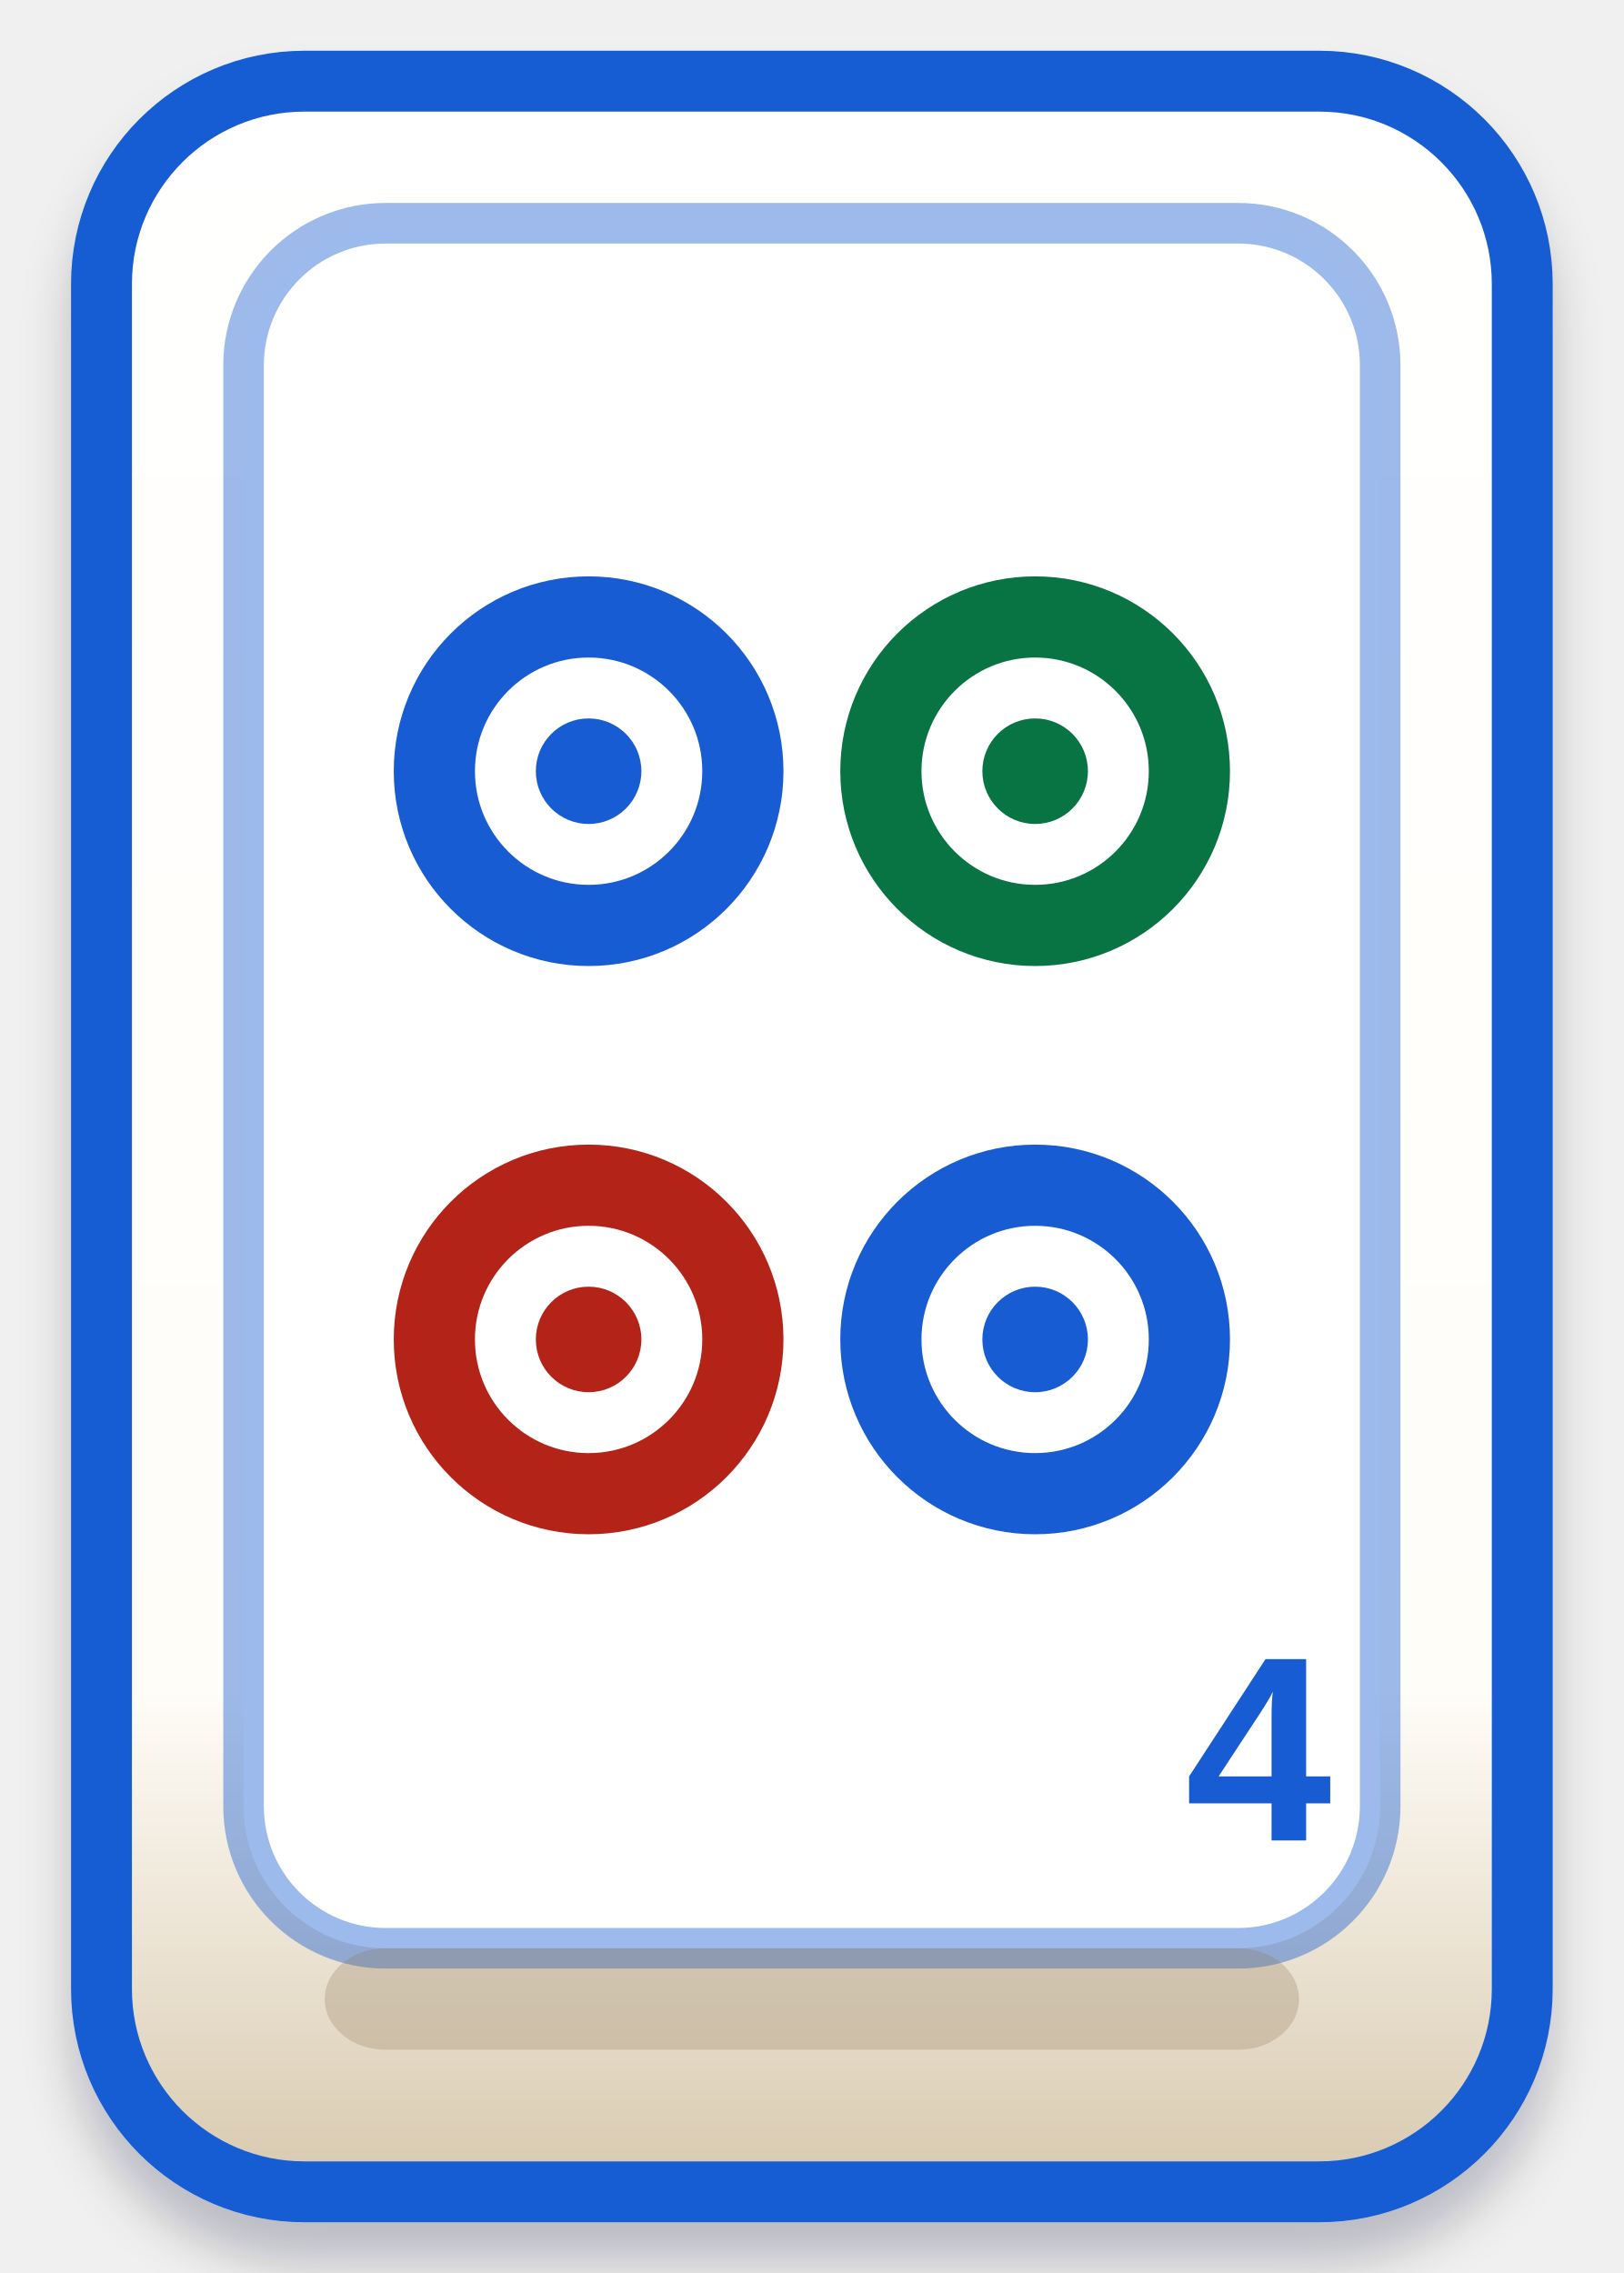
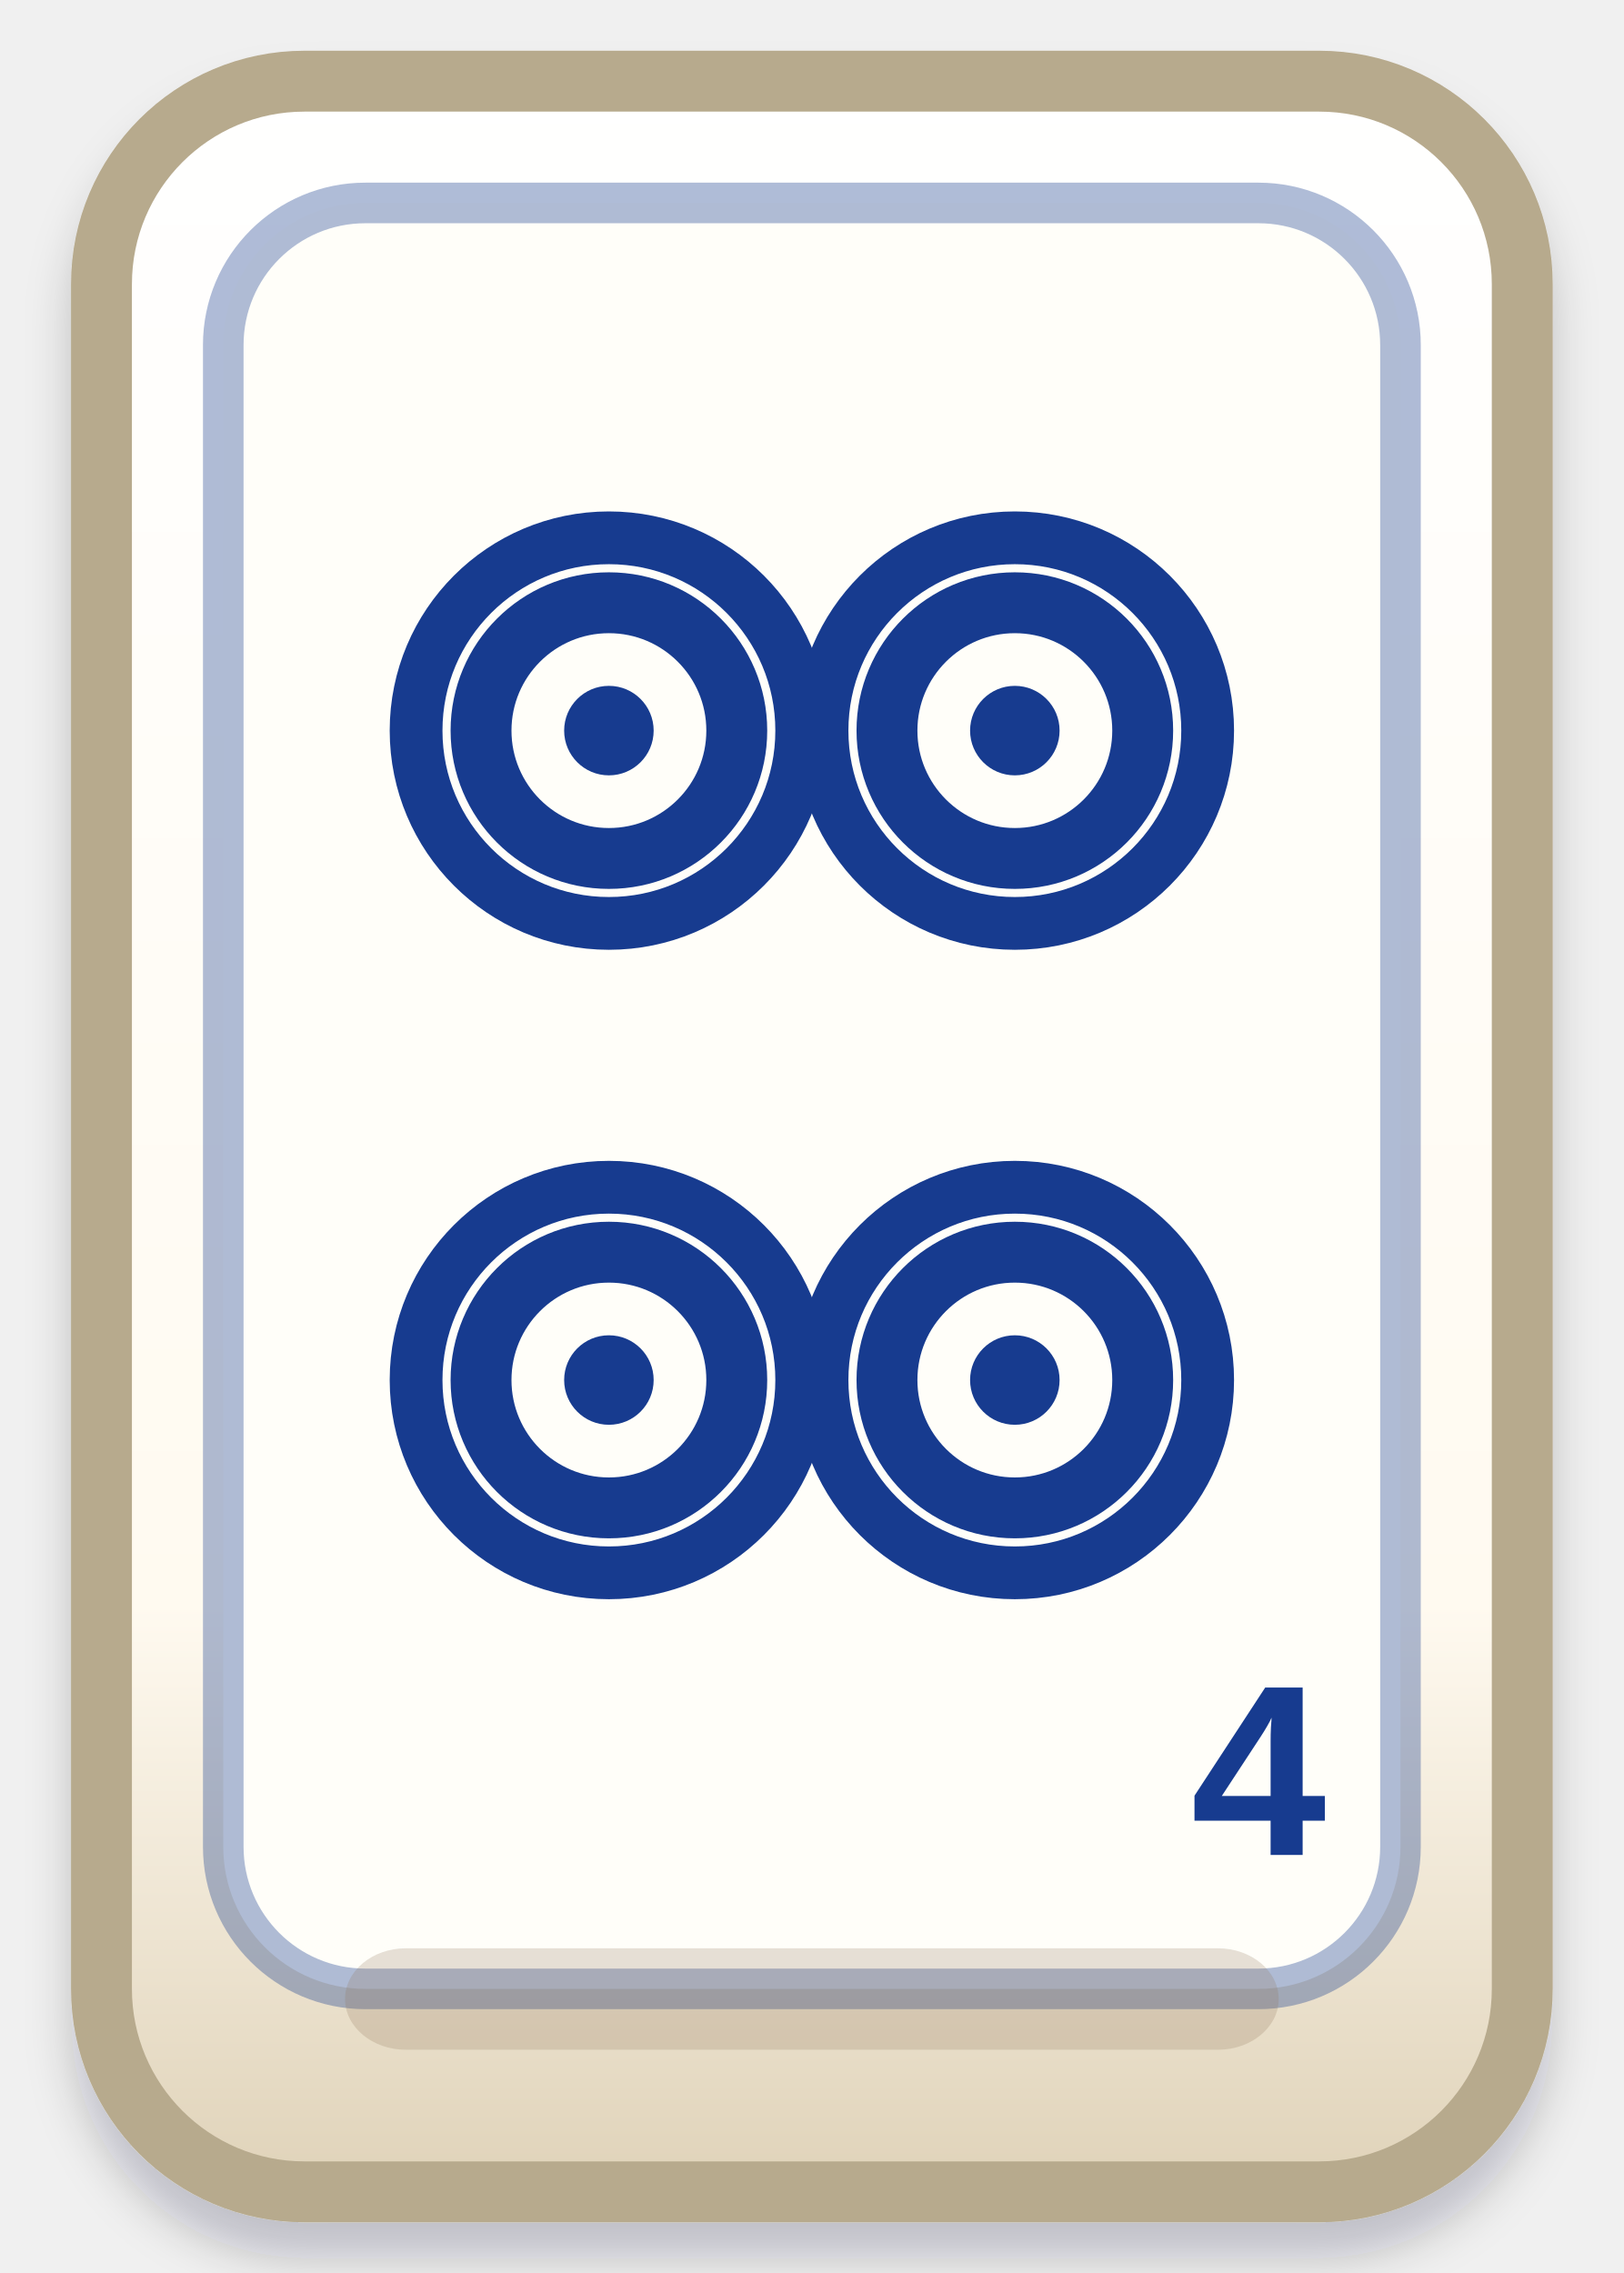
<svg xmlns="http://www.w3.org/2000/svg" viewBox="0 0 80 112" role="img">
  <defs>
    <linearGradient id="tileBase" x1="0" y1="0" x2="0" y2="1">
      <stop offset="0" stop-color="#ffffff" />
-       <stop offset="0.76" stop-color="#fffdf8" />
-       <stop offset="1" stop-color="#d7c8ad" />
+       <stop offset="0.72" stop-color="#fffaf0" />
+       <stop offset="1" stop-color="#dfd2b8" />
    </linearGradient>
    <filter id="tileShadow" x="-20%" y="-20%" width="140%" height="140%">
-       <feDropShadow dx="0" dy="2" stdDeviation="1.2" flood-color="#0f172a" flood-opacity="0.22" />
+       <feDropShadow dx="0" dy="1.8" stdDeviation="1.1" flood-color="#0f172a" flood-opacity="0.20" />
    </filter>
  </defs>
-   <rect x="5" y="4" width="70" height="104" rx="10" fill="url(#tileBase)" stroke="#175cd3" stroke-width="3" filter="url(#tileShadow)" />
-   <rect x="12" y="11" width="56" height="85" rx="7" fill="#fff" stroke="#175cd3" stroke-opacity="0.42" stroke-width="2" />
-   <circle cx="29" cy="38" r="7.6" fill="#fff" stroke="#175cd3" stroke-width="4" />
-   <circle cx="29" cy="38" r="2.6" fill="#175cd3" />
-   <circle cx="51" cy="38" r="7.6" fill="#fff" stroke="#087443" stroke-width="4" />
-   <circle cx="51" cy="38" r="2.6" fill="#087443" />
-   <circle cx="29" cy="66" r="7.6" fill="#fff" stroke="#b42318" stroke-width="4" />
-   <circle cx="29" cy="66" r="2.6" fill="#b42318" />
-   <circle cx="51" cy="66" r="7.6" fill="#fff" stroke="#175cd3" stroke-width="4" />
-   <circle cx="51" cy="66" r="2.6" fill="#175cd3" />
-   <text x="62" y="87" text-anchor="middle" dominant-baseline="middle" font-family="Arial, 'Noto Sans JP', sans-serif" font-size="13" font-weight="900" fill="#175cd3">4</text>
-   <rect x="16" y="96" width="48" height="5" rx="3" fill="#8b7355" opacity="0.26" />
+   <rect x="5" y="4" width="70" height="104" rx="10" fill="url(#tileBase)" stroke="#b7aa8d" stroke-width="3" filter="url(#tileShadow)" />
+   <rect x="11" y="10" width="58" height="88" rx="7" fill="#fffef9" stroke="#173b8f" stroke-opacity="0.34" stroke-width="2" />
+   <circle cx="30" cy="36" r="9.5" fill="#fffef9" stroke="#173b8f" stroke-width="2.6" />
+   <circle cx="30" cy="36" r="6.3" fill="none" stroke="#173b8f" stroke-width="3" />
+   <circle cx="30" cy="36" r="2.205" fill="#173b8f" />
+   <circle cx="50" cy="36" r="9.5" fill="#fffef9" stroke="#173b8f" stroke-width="2.6" />
+   <circle cx="50" cy="36" r="6.3" fill="none" stroke="#173b8f" stroke-width="3" />
+   <circle cx="50" cy="36" r="2.205" fill="#173b8f" />
+   <circle cx="30" cy="68" r="9.5" fill="#fffef9" stroke="#173b8f" stroke-width="2.6" />
+   <circle cx="30" cy="68" r="6.3" fill="none" stroke="#173b8f" stroke-width="3" />
+   <circle cx="30" cy="68" r="2.205" fill="#173b8f" />
+   <circle cx="50" cy="68" r="9.5" fill="#fffef9" stroke="#173b8f" stroke-width="2.6" />
+   <circle cx="50" cy="68" r="6.3" fill="none" stroke="#173b8f" stroke-width="3" />
+   <circle cx="50" cy="68" r="2.205" fill="#173b8f" />
+   <text x="62" y="88" text-anchor="middle" dominant-baseline="middle" font-family="Arial, sans-serif" font-size="12" font-weight="900" fill="#173b8f">4</text>
+   <rect x="17" y="96" width="46" height="5" rx="3" fill="#8b7355" opacity="0.22" />
</svg>
